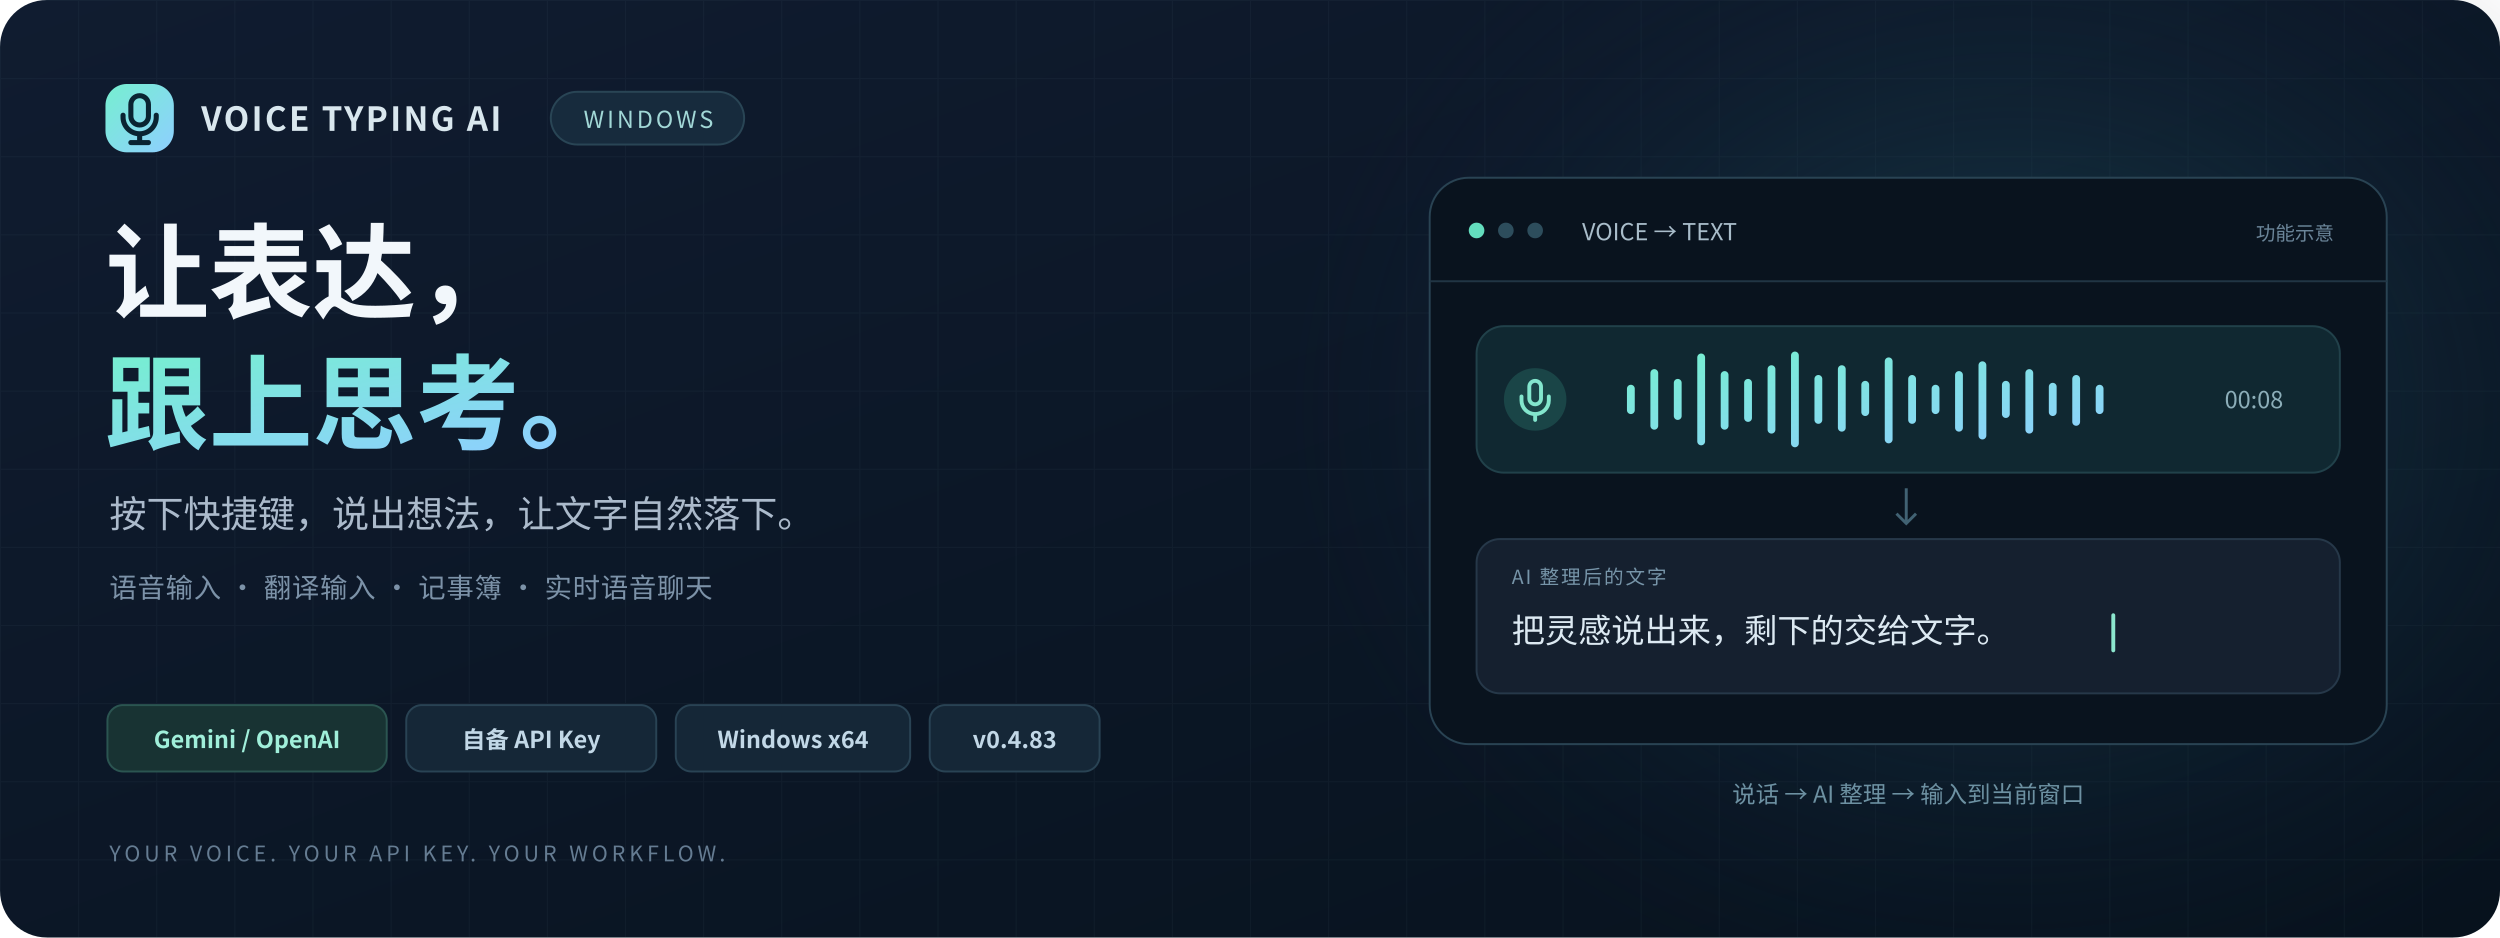
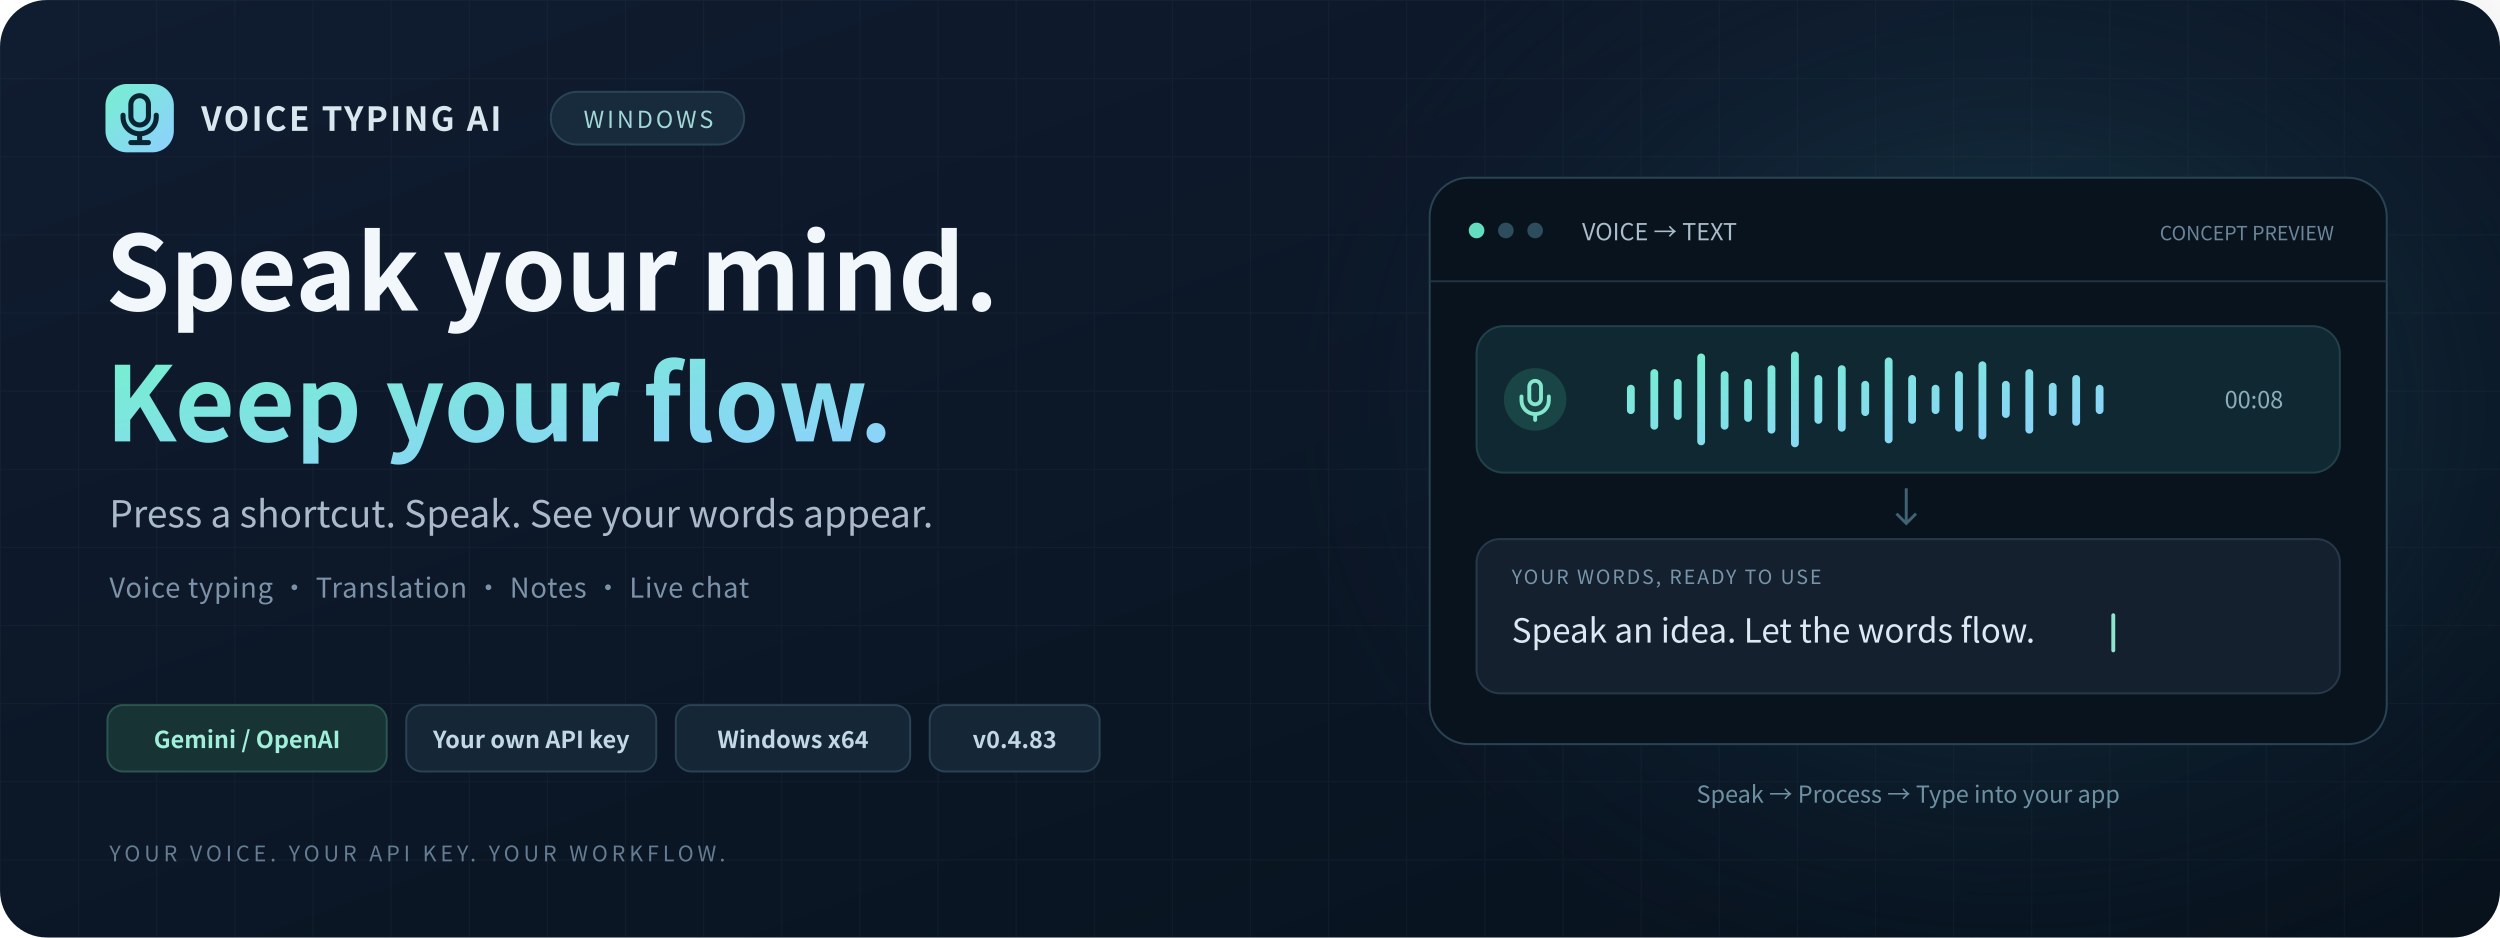
<svg xmlns="http://www.w3.org/2000/svg" width="1280" height="480" viewBox="0 0 1280 480" role="img" aria-labelledby="title desc">
  <defs>
    <linearGradient id="bg" x1="0" y1="0" x2="1" y2="1">
      <stop stop-color="#101c30" />
      <stop offset="1" stop-color="#07121d" />
    </linearGradient>
    <linearGradient id="accent" x1="0" y1="0" x2="1" y2="1">
      <stop stop-color="#76efd0" />
      <stop offset="1" stop-color="#8ecfff" />
    </linearGradient>
    <radialGradient id="glow">
      <stop stop-color="#235d68" stop-opacity=".56" />
      <stop offset="1" stop-color="#102038" stop-opacity="0" />
    </radialGradient>
    <pattern id="grid" width="40" height="40" patternUnits="userSpaceOnUse">
      <path d="M40 0H0V40" fill="none" stroke="#c7e5f3" stroke-opacity=".035" />
    </pattern>
  </defs>
  <rect width="1280" height="480" rx="24" fill="url(#bg)" />
  <rect width="1280" height="480" rx="24" fill="url(#grid)" />
  <ellipse cx="1030" cy="210" rx="370" ry="310" fill="url(#glow)" />
  <g font-family="Segoe UI,Microsoft YaHei,PingFang SC,Noto Sans CJK SC,sans-serif">
    <rect x="54" y="43" width="35" height="35" rx="11" fill="url(#accent)" />
    <g stroke="#0a2432" stroke-width="2.6" stroke-linecap="round" fill="none">
      <rect x="67" y="49" width="9" height="15" rx="4.5" />
      <path d="M63 59v1a8.5 8.5 0 0 0 17 0v-1M71.5 69v4M67 73h9" />
    </g>
    <text x="103" y="67" font-size="17" font-weight="600" fill="#d9e7ee" letter-spacing="1.2">VOICE TYPING AI</text>
    <rect x="282" y="47" width="99" height="27" rx="13.5" fill="#172b3d" stroke="#294555" />
    <text x="332" y="65.5" text-anchor="middle" font-size="12" fill="#a2d8d7" letter-spacing="1.5">WINDOWS</text>
-     <text x="54" y="159" font-size="53" font-weight="700" fill="#f2f7fb">让表达，</text>
-     <text x="54" y="226" font-size="53" font-weight="700" fill="url(#accent)">跟上思考。</text>
-     <text x="56" y="270" font-size="19" fill="#abbacb">按下快捷键，说出想法，让文字自然落下。</text>
-     <text x="56" y="306" font-size="14" fill="#7c92a8" letter-spacing=".4">语音输入 · 翻译输入 · 记事簿 · 实时语音聊天</text>
+     <text x="54" y="159" font-size="53" font-weight="700" fill="#f2f7fb">Speak your mind.</text>
+     <text x="54" y="226" font-size="53" font-weight="700" fill="url(#accent)">Keep your flow.</text>
+     <text x="56" y="270" font-size="19" fill="#abbacb">Press a shortcut. Speak. See your words appear.</text>
+     <text x="56" y="306" font-size="14" fill="#7c92a8" letter-spacing=".4">Voice typing · Translation · Notes · Live chat</text>
    <g font-size="12" font-weight="600">
      <rect x="55" y="361" width="143" height="34" rx="8" fill="#183333" stroke="#2b5551" />
      <text x="126.5" y="383" text-anchor="middle" fill="#a0efda">Gemini / OpenAI</text>
      <rect x="208" y="361" width="128" height="34" rx="8" fill="#152737" stroke="#294354" />
-       <text x="272" y="383" text-anchor="middle" fill="#c2d8e7">自备 API Key</text>
+       <text x="272" y="383" text-anchor="middle" fill="#c2d8e7">Your own API key</text>
      <rect x="346" y="361" width="120" height="34" rx="8" fill="#152737" stroke="#294354" />
      <text x="406" y="383" text-anchor="middle" fill="#c2d8e7">Windows x64</text>
      <rect x="476" y="361" width="87" height="34" rx="8" fill="#152737" stroke="#294354" />
      <text x="519.5" y="383" text-anchor="middle" fill="#c2d8e7">v0.4.83</text>
    </g>
    <text x="56" y="441" font-size="11" fill="#657c92" letter-spacing="2">YOUR VOICE. YOUR API KEY. YOUR WORKFLOW.</text>
    <g transform="translate(732 91)">
      <rect width="490" height="290" rx="20" fill="#09131e" stroke="#294353" />
      <path d="M0 53H490" stroke="#213544" />
      <circle cx="24" cy="27" r="4" fill="#63ddbd" />
      <circle cx="39" cy="27" r="4" fill="#2d4d5c" />
      <circle cx="54" cy="27" r="4" fill="#2d4d5c" />
      <text x="78" y="32" font-size="12" fill="#a9bdca">VOICE → TEXT</text>
-       <text x="463" y="32" font-size="10" fill="#6b8599" text-anchor="end">功能示意</text>
+       <text x="463" y="32" font-size="10" fill="#6b8599" text-anchor="end">CONCEPT PREVIEW</text>
      <rect x="24" y="76" width="442" height="75" rx="14" fill="#102831" stroke="#21414a" />
      <circle cx="54" cy="113.5" r="16" fill="#1a4547" />
      <g stroke="#83e6cd" stroke-width="2" stroke-linecap="round" fill="none">
        <rect x="51" y="104" width="6" height="12" rx="3" />
        <path d="M47 112v2a7 7 0 0 0 14 0v-2M54 121v3" />
      </g>
      <g stroke="url(#accent)" stroke-width="4" stroke-linecap="round">
        <path d="M103 108v11M115 100v27M127 105v17M139 92v43M151 101v26M163 105v18M175 98v31M187 91v45M199 103v21M211 98v30M223 106v14M235 94v40M247 103v21M259 108v11M271 101v27M283 96v36M295 106v15M307 100v29M319 107v13M331 103v22M343 108v11" />
      </g>
      <text x="437" y="118" text-anchor="end" font-size="12" fill="#8caeb9">00:08</text>
      <path d="M244 159v18m-5-5 5 5 5-5" fill="none" stroke="#416273" stroke-width="1.5" />
      <rect x="24" y="185" width="442" height="79" rx="12" fill="#15202f" stroke="#263849" />
-       <text x="42" y="208" font-size="10" fill="#7795a9" letter-spacing="1">AI 整理后的文字</text>
-       <text x="42" y="238" font-size="17" fill="#dce9f2">把灵感说出来，剩下的交给文字。</text>
+       <text x="42" y="208" font-size="10" fill="#7795a9" letter-spacing="1">YOUR WORDS, READY TO USE</text>
+       <text x="42" y="238" font-size="17" fill="#dce9f2">Speak an idea. Let the words flow.</text>
      <rect x="349" y="223" width="2" height="20" rx="1" fill="#8ce6ce" />
    </g>
-     <text x="977" y="411" font-size="12" text-anchor="middle" fill="#6d91a2">说话 → AI 整理 → 输入到当前窗口</text>
+     <text x="977" y="411" font-size="12" text-anchor="middle" fill="#6d91a2">Speak → Process → Type into your app</text>
  </g>
</svg>
